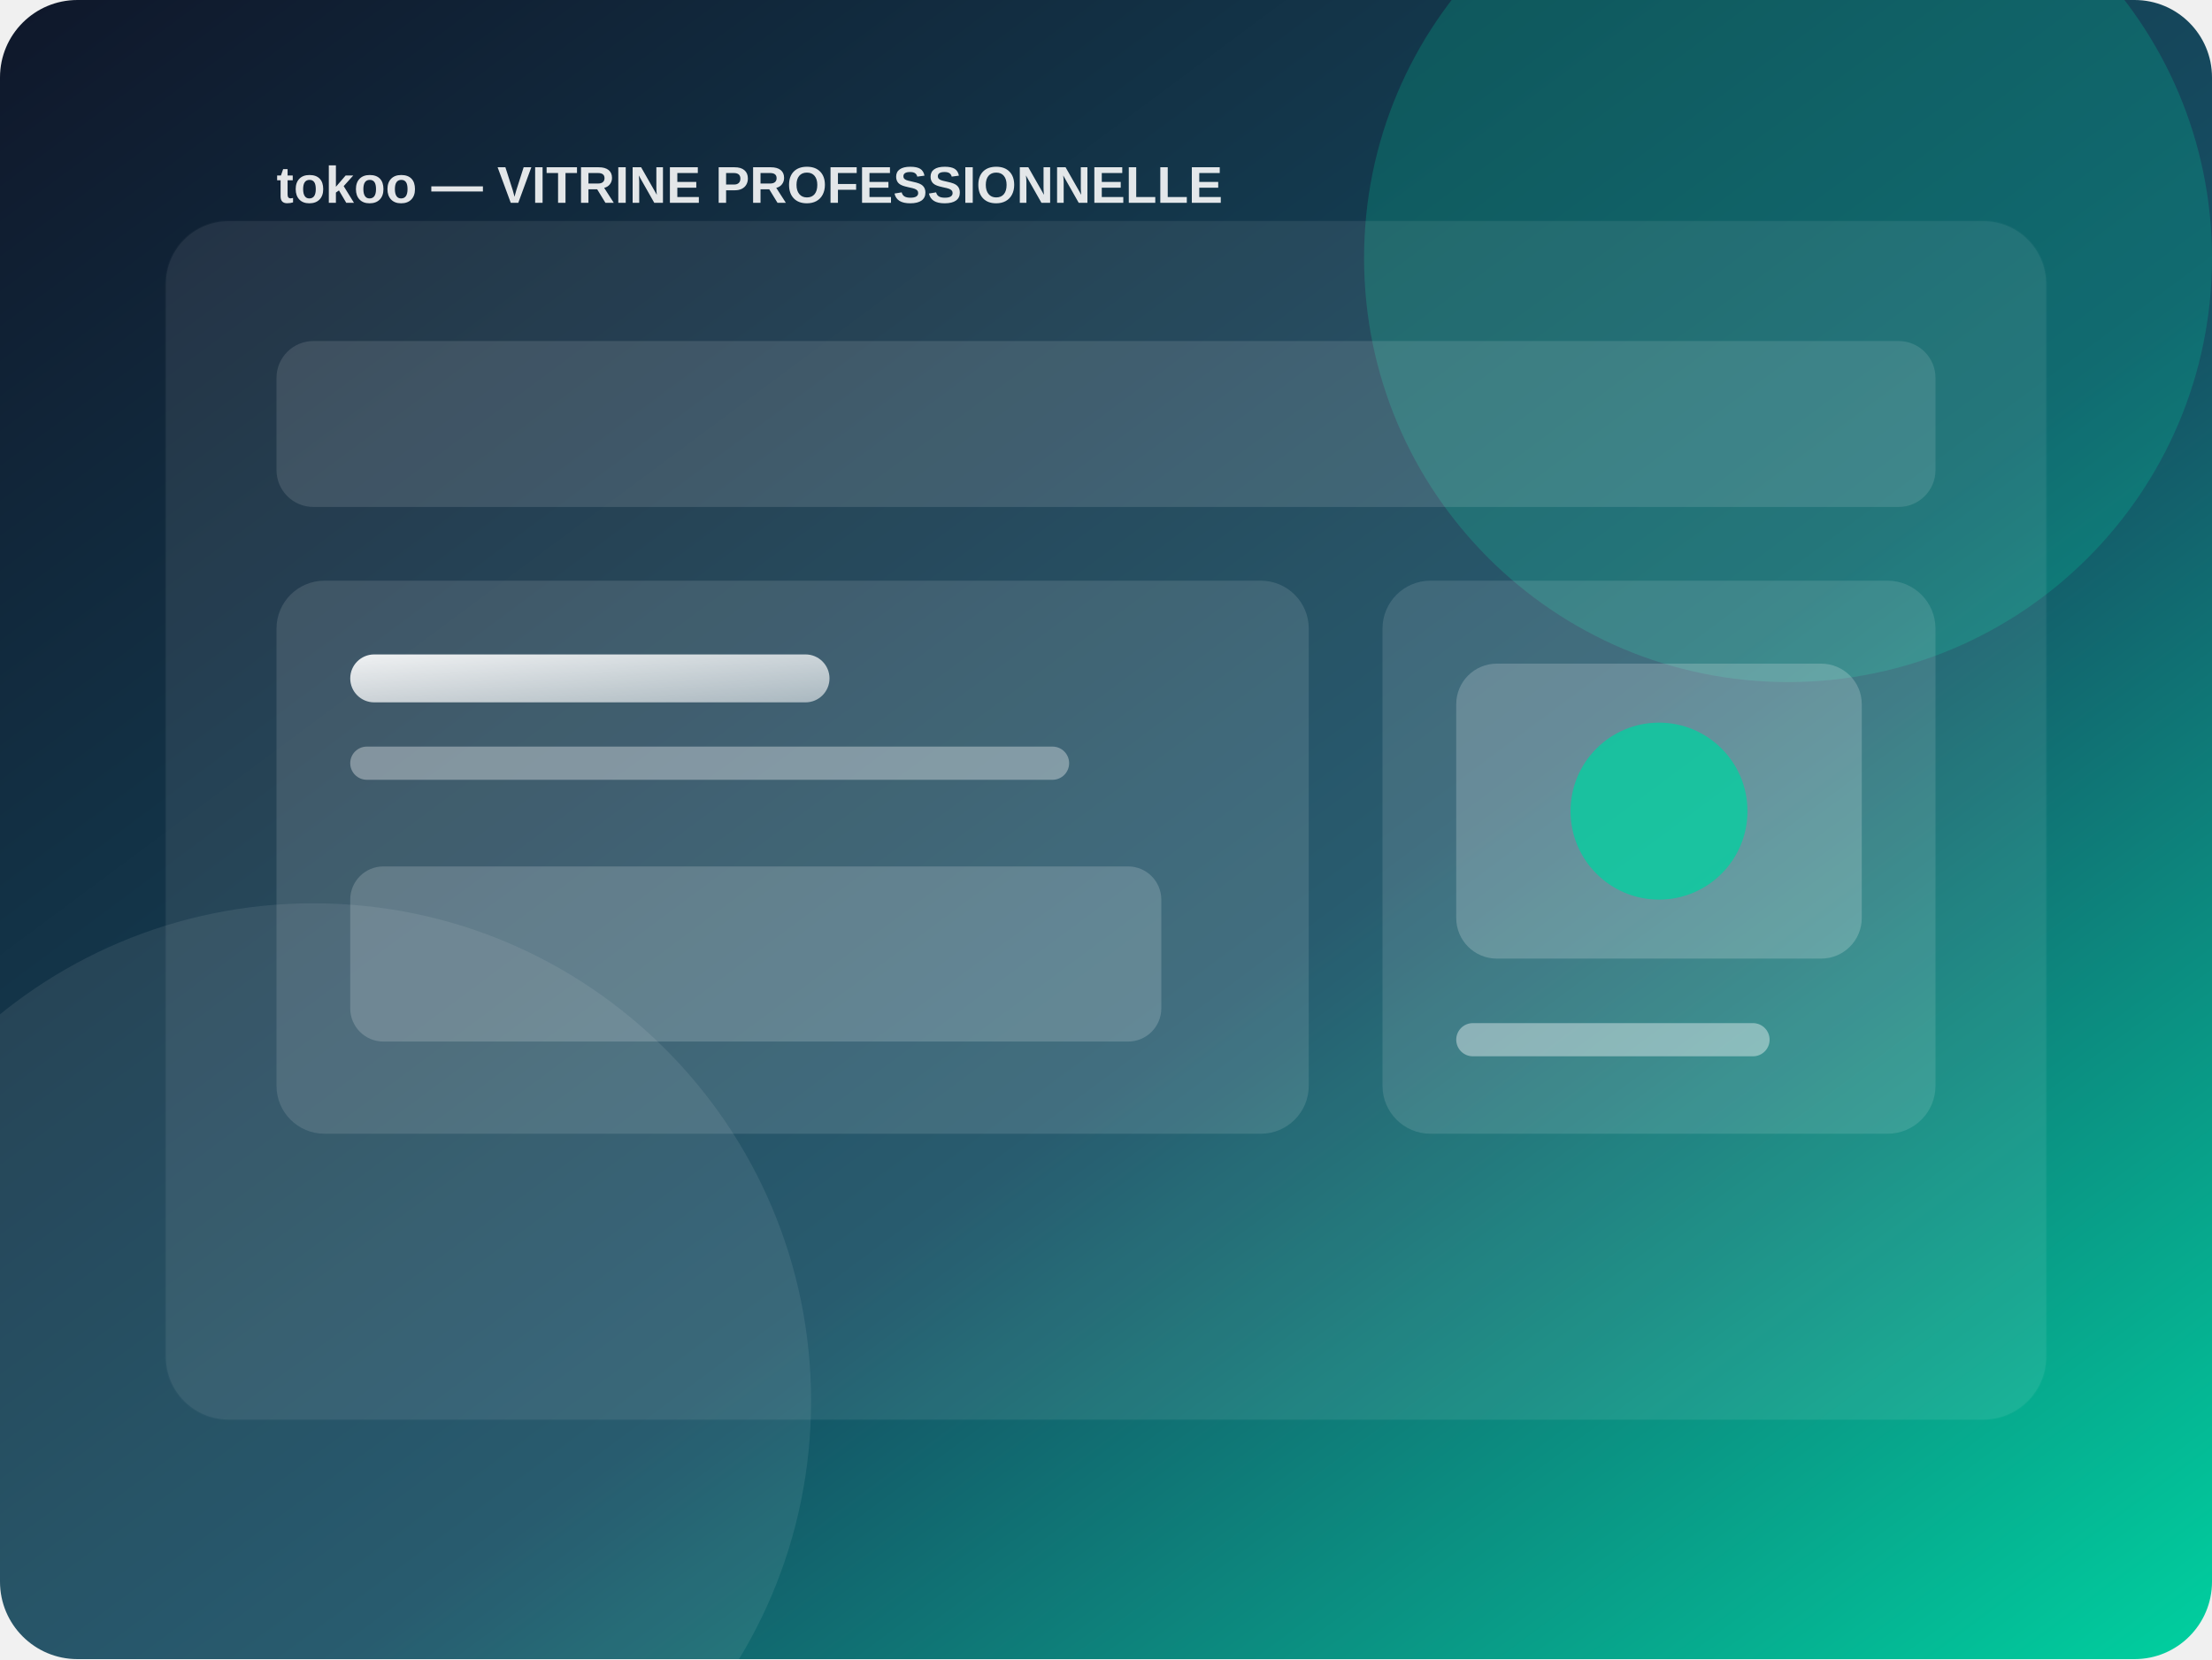
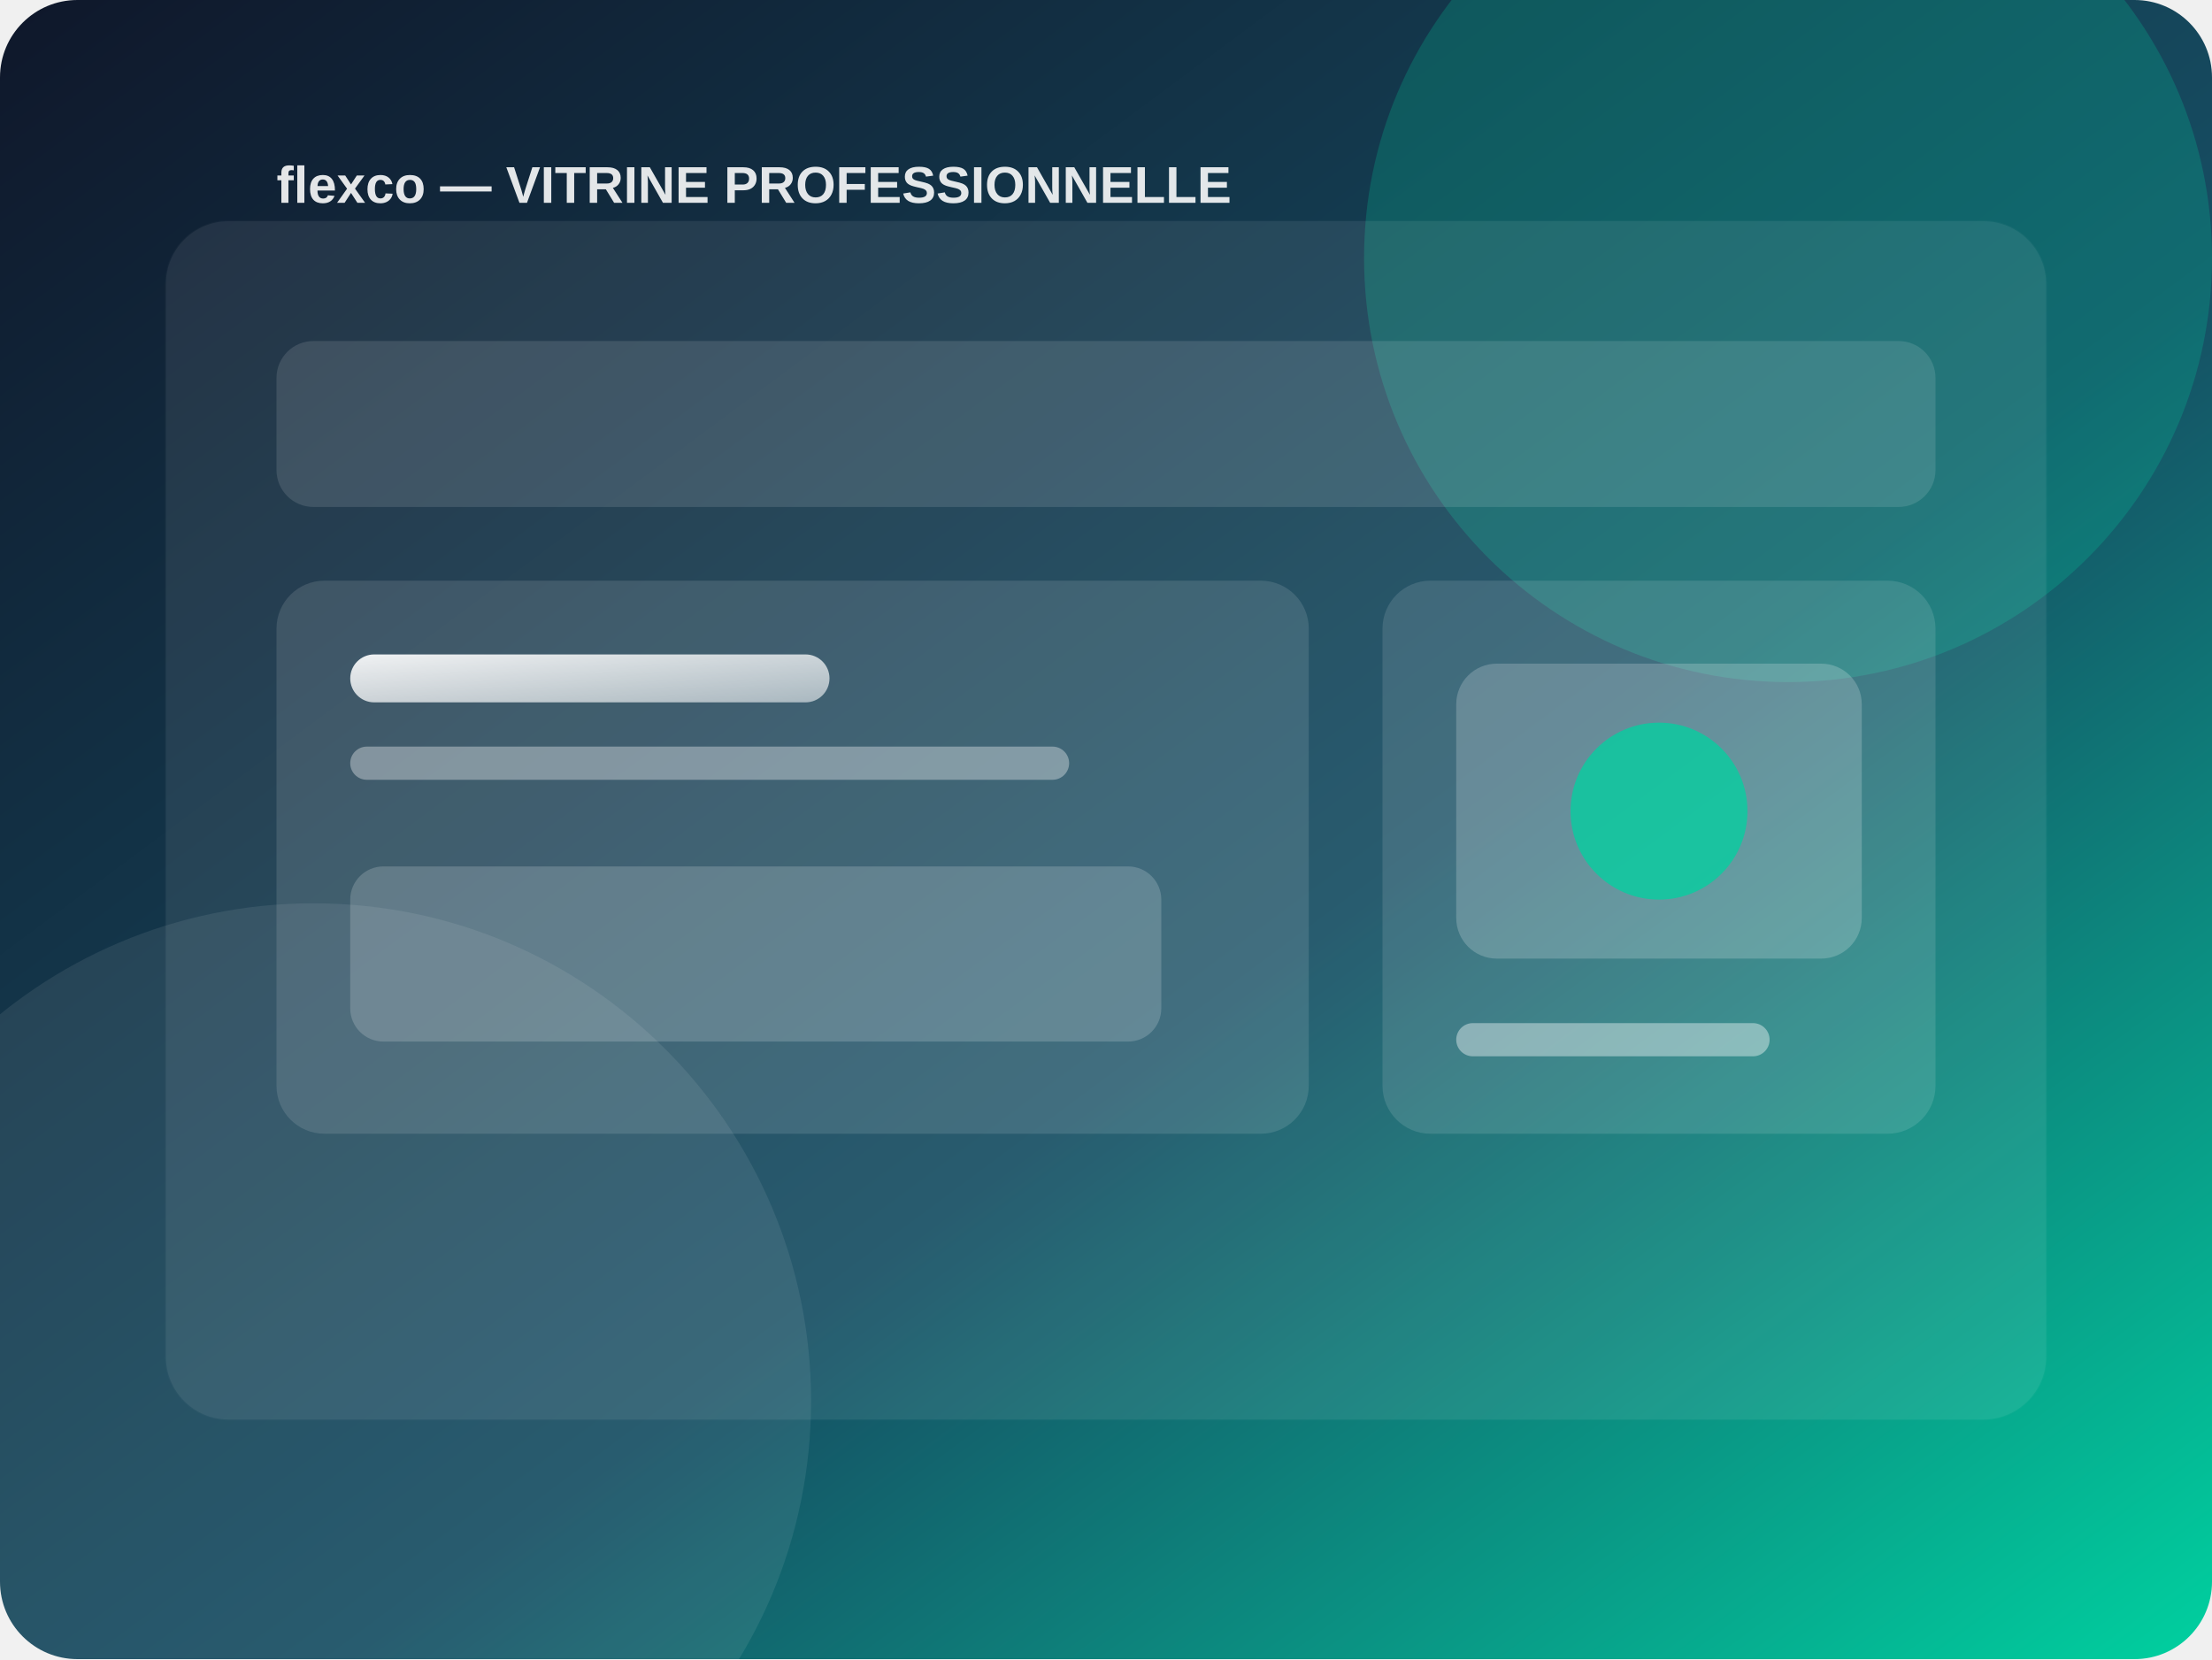
<svg xmlns="http://www.w3.org/2000/svg" viewBox="0 0 1200 900">
  <defs>
    <linearGradient id="g" x1="0" y1="0" x2="1" y2="1">
      <stop stop-color="#0f172a" />
      <stop offset=".58" stop-color="#164e63" />
      <stop offset="1" stop-color="#00d1a0" />
    </linearGradient>
    <linearGradient id="w" x1="0" y1="0" x2="1" y2="1">
      <stop stop-color="#ffffff" stop-opacity=".92" />
      <stop offset="1" stop-color="#ffffff" stop-opacity=".55" />
    </linearGradient>
  </defs>
  <rect width="1200" height="900" rx="42" fill="url(#g)" />
  <circle cx="970" cy="140" r="230" fill="#00d1a0" opacity=".22" />
  <circle cx="170" cy="760" r="270" fill="#fff" opacity=".08" />
  <rect x="90" y="120" width="1020" height="650" rx="34" fill="#fff" opacity=".08" stroke="#fff" stroke-opacity=".25" />
  <rect x="150" y="185" width="900" height="90" rx="20" fill="#fff" opacity=".12" />
  <rect x="150" y="315" width="560" height="300" rx="26" fill="#fff" opacity=".12" />
  <rect x="750" y="315" width="300" height="300" rx="26" fill="#fff" opacity=".12" />
  <rect x="190" y="355" width="260" height="26" rx="13" fill="url(#w)" />
  <rect x="190" y="405" width="390" height="18" rx="9" fill="#fff" opacity=".35" />
  <rect x="190" y="470" width="440" height="95" rx="18" fill="#fff" opacity=".18" />
  <rect x="790" y="360" width="220" height="160" rx="22" fill="#fff" opacity=".2" />
  <circle cx="900" cy="440" r="48" fill="#00d1a0" opacity=".75" />
  <rect x="790" y="555" width="170" height="18" rx="9" fill="#fff" opacity=".4" />
-   <text x="150" y="110" fill="#fff" font-family="Arial,sans-serif" font-size="28" font-weight="700" opacity=".88">tokoo  — VITRINE PROFESSIONNELLE</text>
+   <text x="150" y="110" fill="#fff" font-family="Arial,sans-serif" font-size="28" font-weight="700" opacity=".88">flexco  — VITRINE PROFESSIONNELLE</text>
</svg>
